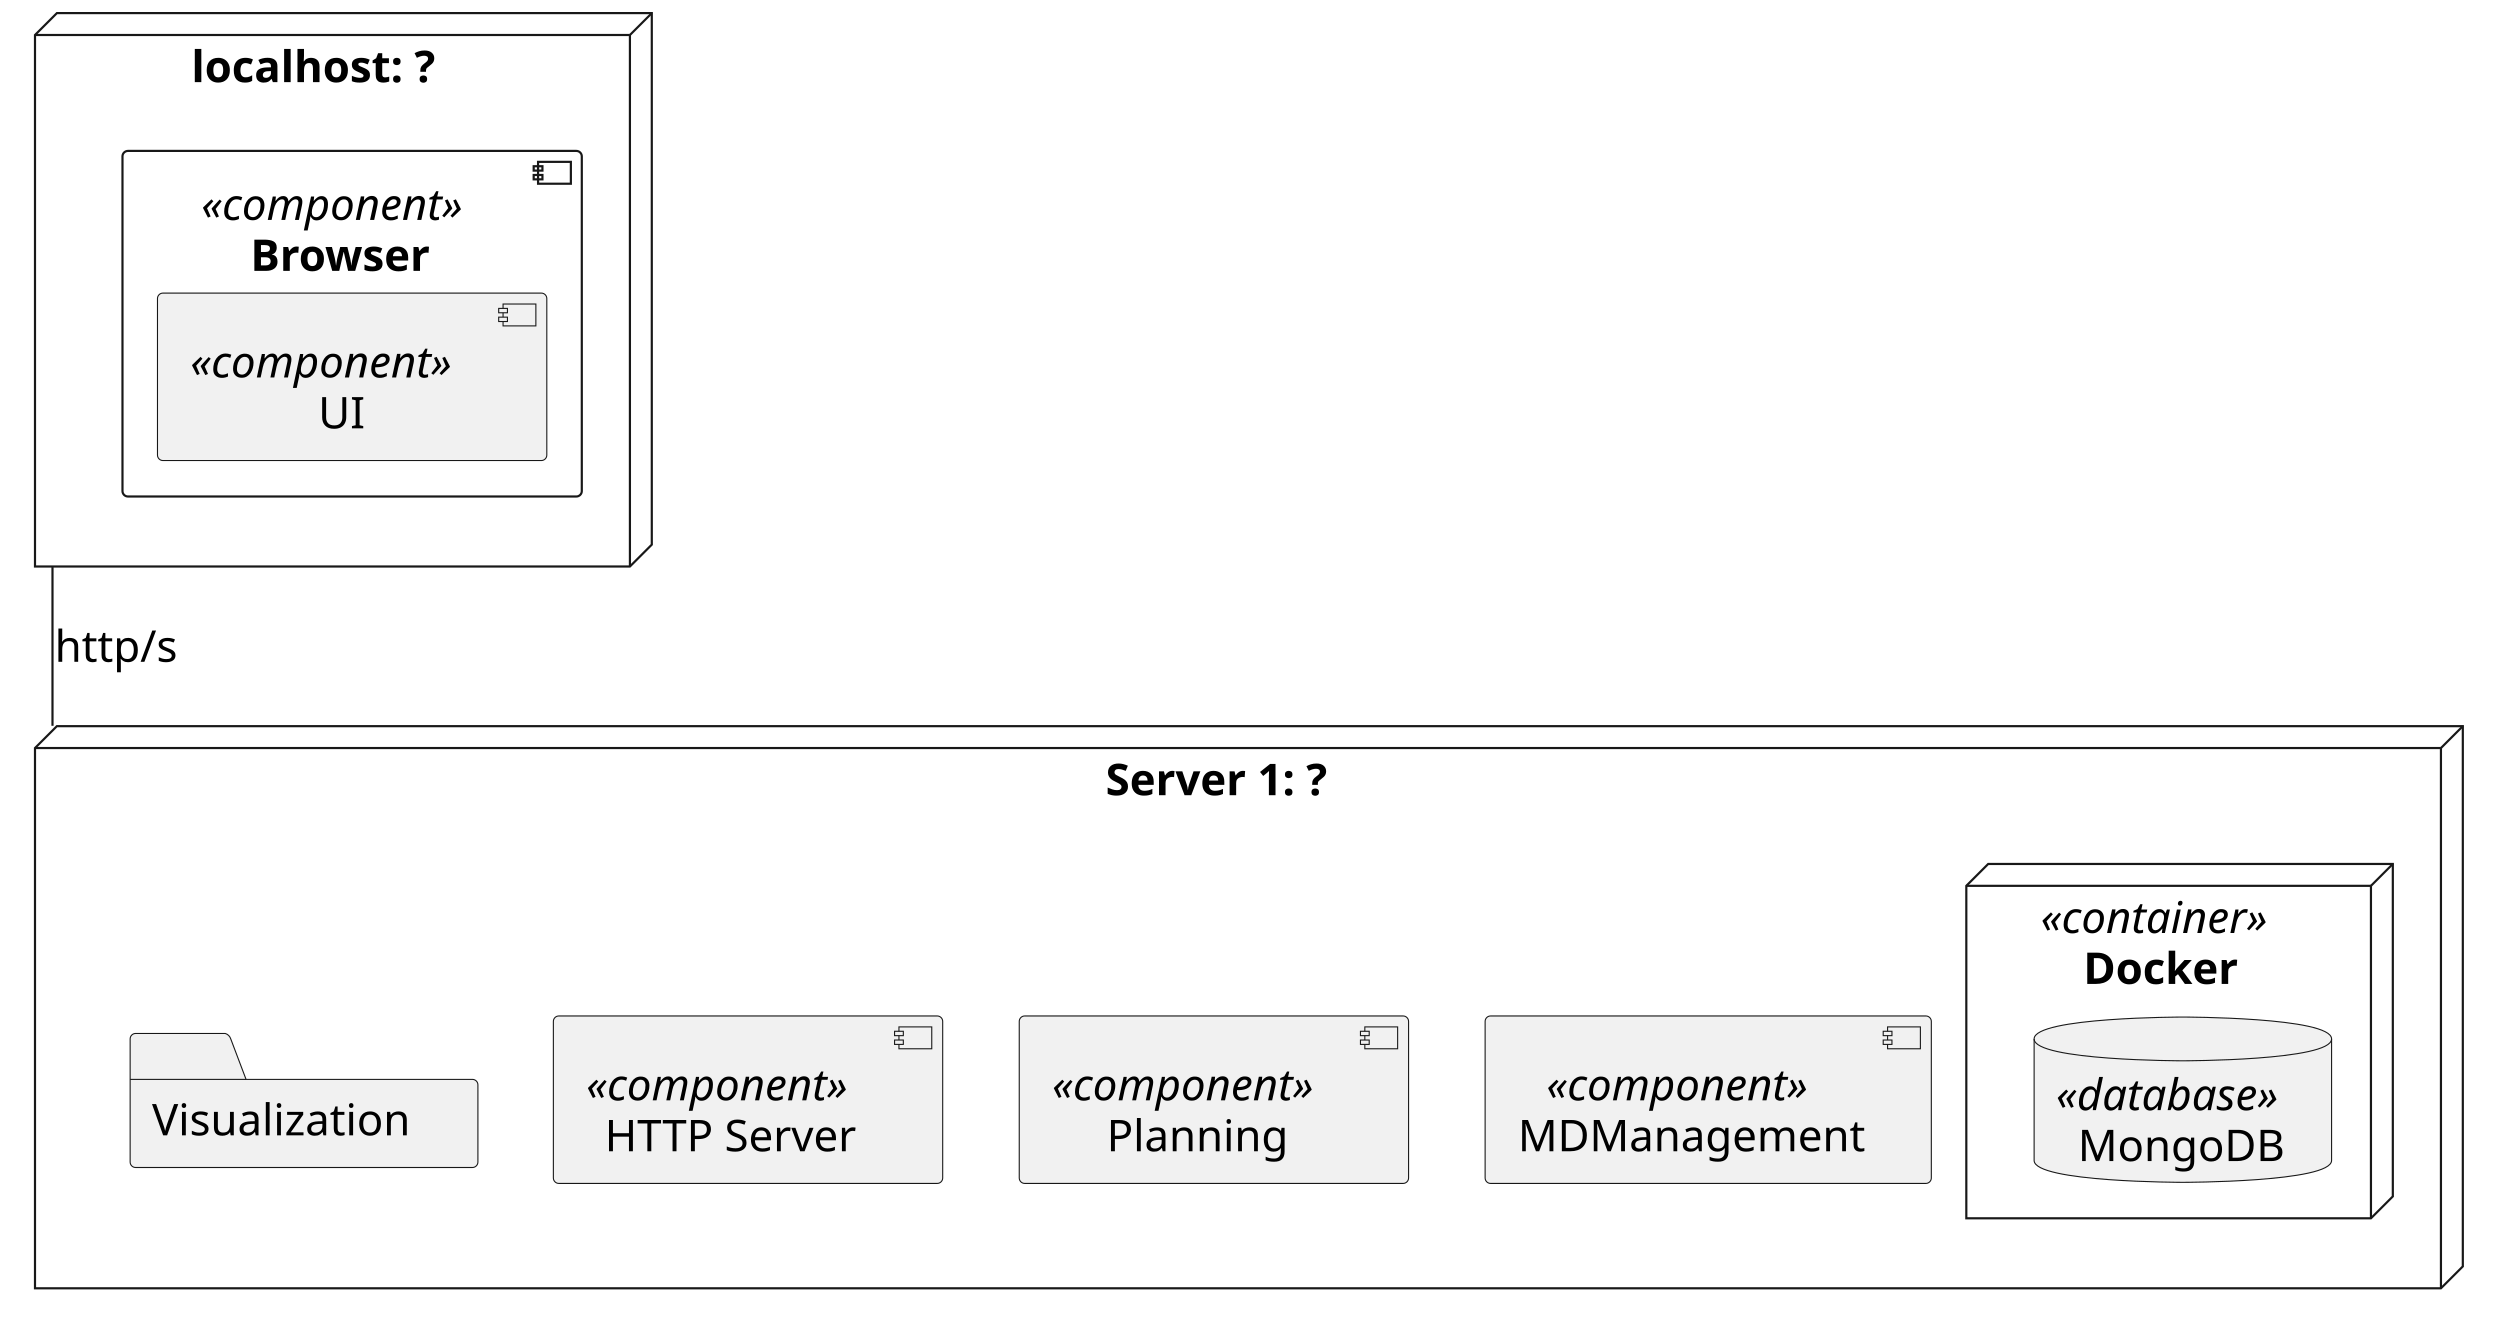
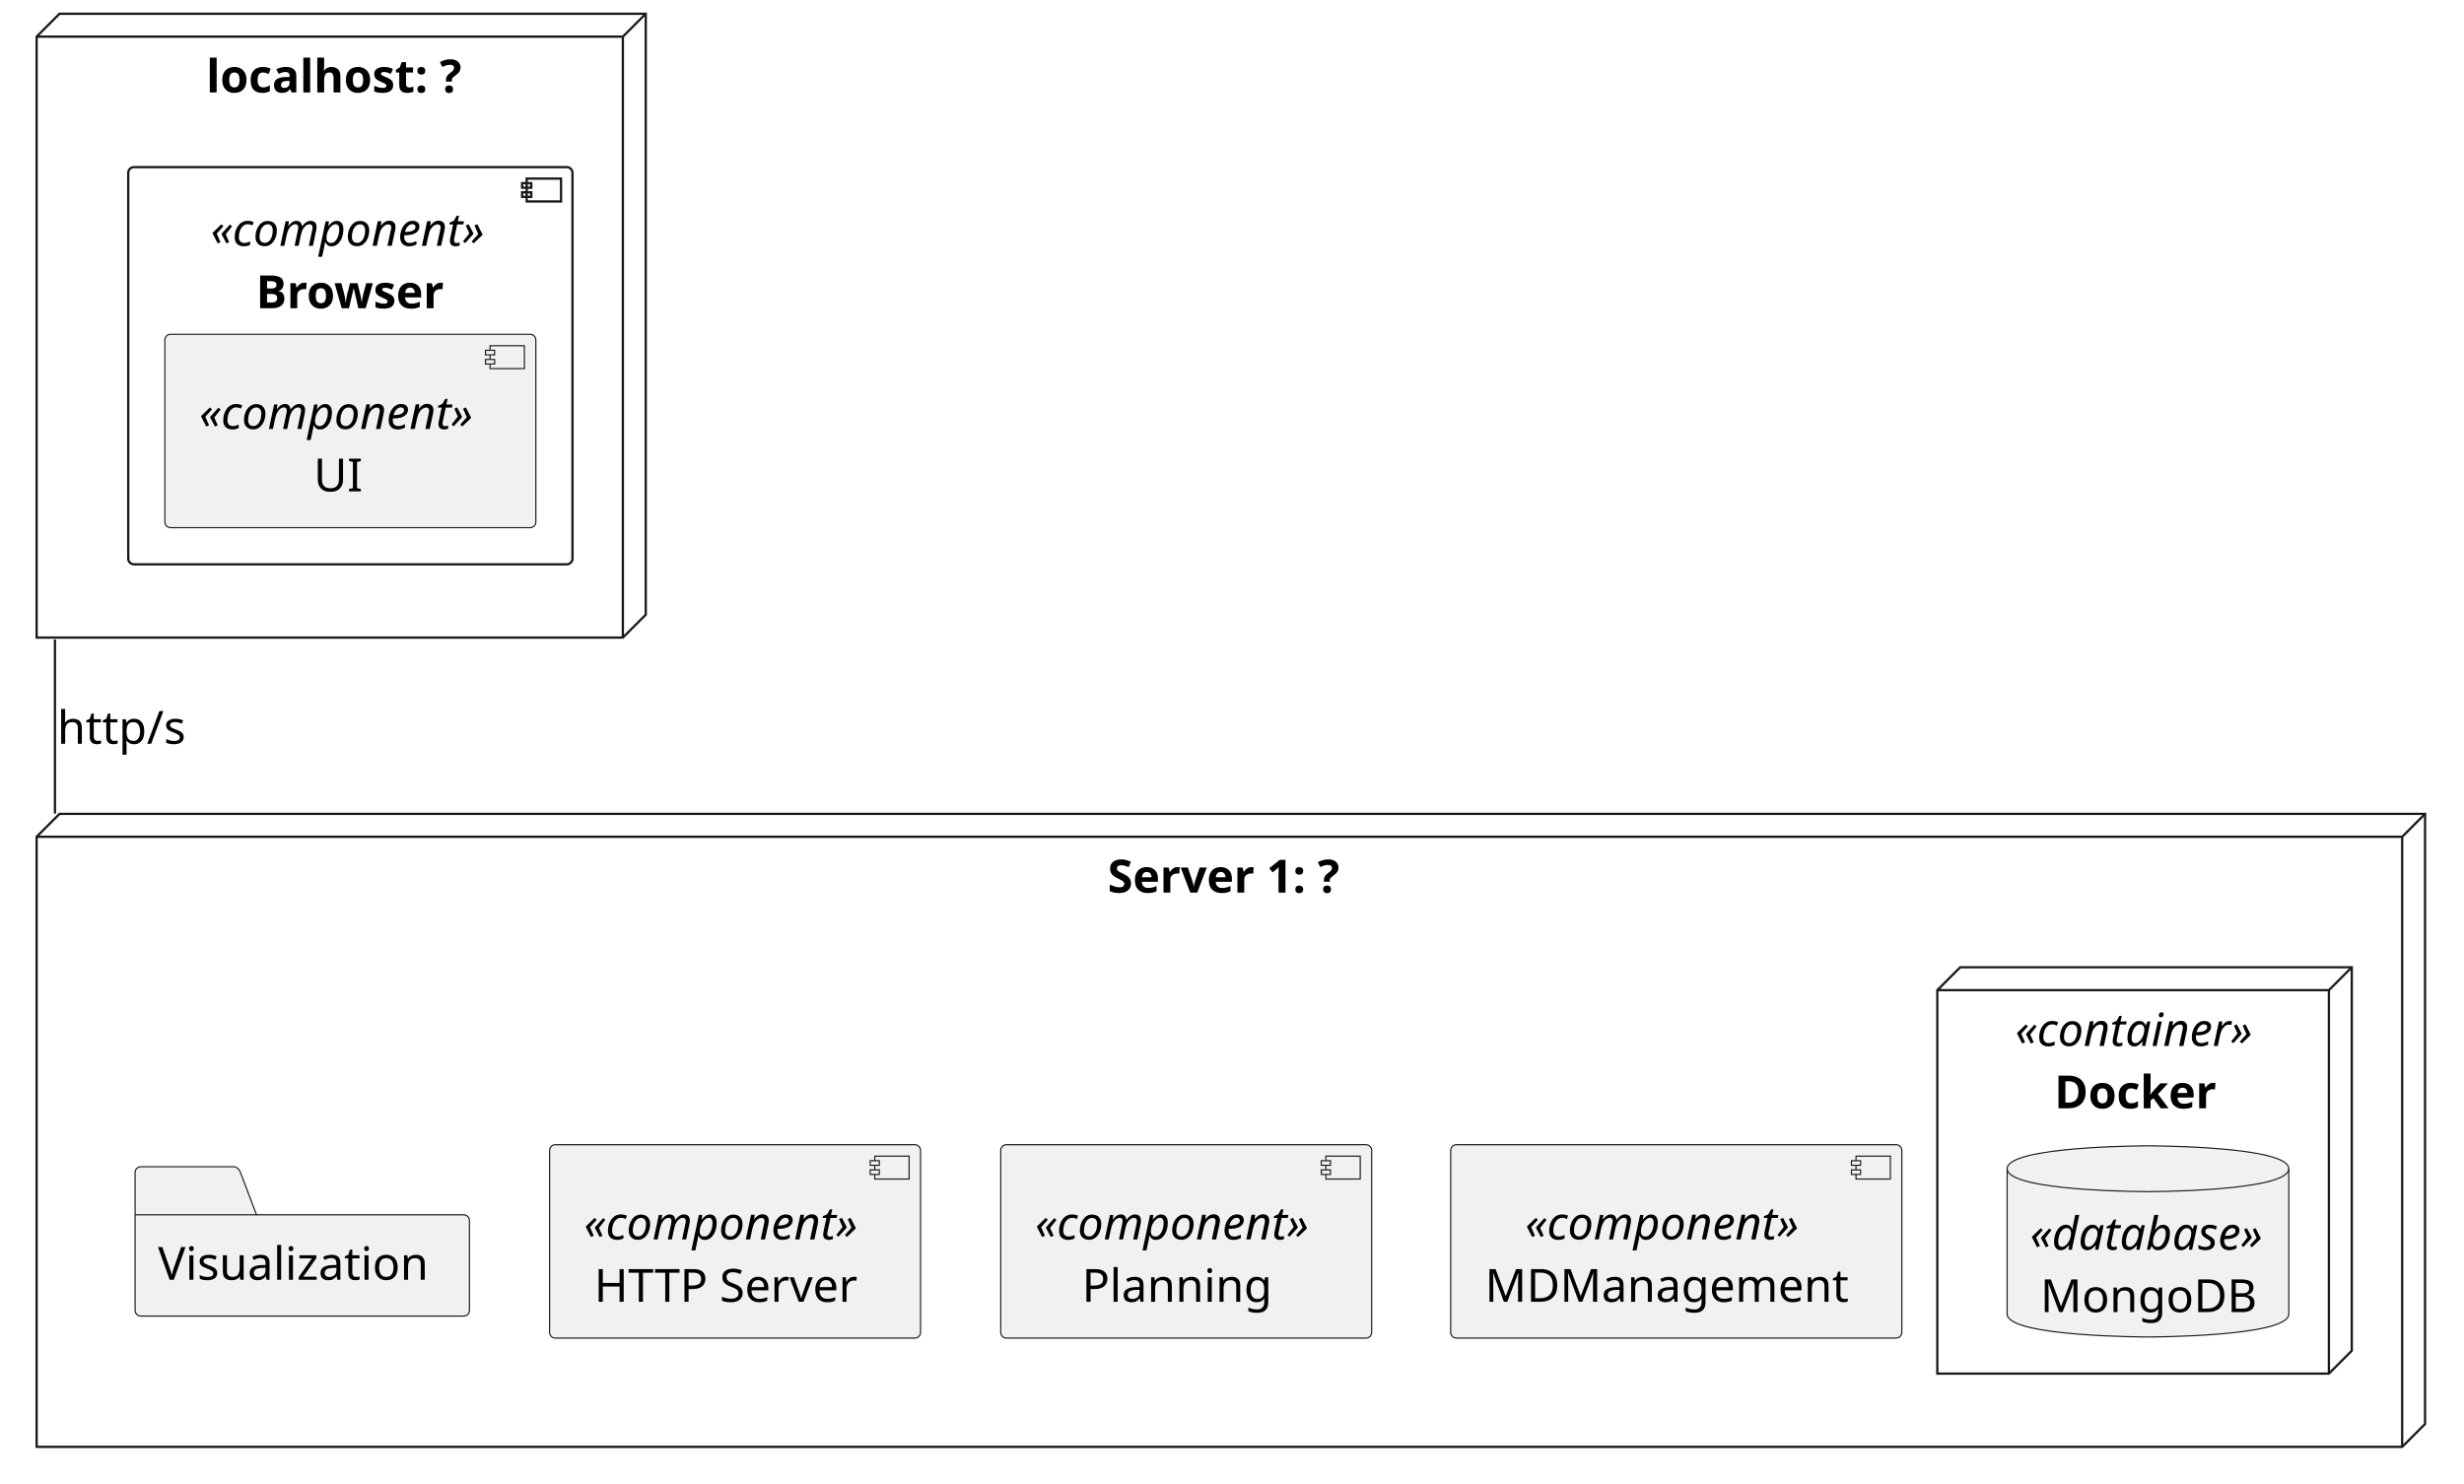
- <svg xmlns="http://www.w3.org/2000/svg" contentStyleType="text/css" height="606px" preserveAspectRatio="none" style="width:1143px;height:606px;background:#FFFFFF;" version="1.1" viewBox="0 0 1143 606" width="1143px" zoomAndPan="magnify">
+ <svg xmlns="http://www.w3.org/2000/svg" contentStyleType="text/css" height="648px" preserveAspectRatio="none" style="width:1076px;height:648px;background:#FFFFFF;" version="1.1" viewBox="0 0 1076 648" width="1076px" zoomAndPan="magnify">
  <defs />
  <g>
    <g id="cluster_LOCAL">
-       <polygon fill="none" points="16,16,26,6,298,6,298,249,288,259,16,259,16,16" style="stroke:#181818;stroke-width:1.0;" />
-       <line style="stroke:#181818;stroke-width:1.0;" x1="288" x2="298" y1="16" y2="6" />
-       <line style="stroke:#181818;stroke-width:1.0;" x1="16" x2="288" y1="16" y2="16" />
-       <line style="stroke:#181818;stroke-width:1.0;" x1="288" x2="288" y1="16" y2="259" />
-       <text fill="#000000" font-family="sans-serif" font-size="20" font-weight="bold" lengthAdjust="spacing" textLength="131" x="87.5" y="37.565">localhost: ?</text>
+       <polygon fill="none" points="16,16,26,6,282,6,282,268.48,272,278.48,16,278.48,16,16" style="stroke:#181818;stroke-width:1.0;" />
+       <line style="stroke:#181818;stroke-width:1.0;" x1="272" x2="282" y1="16" y2="6" />
+       <line style="stroke:#181818;stroke-width:1.0;" x1="16" x2="272" y1="16" y2="16" />
+       <line style="stroke:#181818;stroke-width:1.0;" x1="272" x2="272" y1="16" y2="278.48" />
+       <text fill="#000000" font-family="sans-serif" font-size="20" font-weight="bold" lengthAdjust="spacing" textLength="109.875" x="90.062" y="40.38">localhost: ?</text>
    </g>
    <g id="cluster_B">
-       <rect fill="none" height="158" rx="2.5" ry="2.5" style="stroke:#181818;stroke-width:1.0;" width="210" x="56" y="69" />
-       <rect fill="none" height="10" style="stroke:#181818;stroke-width:1.0;" width="15" x="246" y="74" />
-       <rect fill="none" height="2" style="stroke:#181818;stroke-width:1.0;" width="4" x="244" y="76" />
-       <rect fill="none" height="2" style="stroke:#181818;stroke-width:1.0;" width="4" x="244" y="80" />
-       <text fill="#000000" font-family="sans-serif" font-size="20" font-style="italic" lengthAdjust="spacing" textLength="138" x="92" y="100.564">«component»</text>
-       <text fill="#000000" font-family="sans-serif" font-size="20" font-weight="bold" lengthAdjust="spacing" textLength="93" x="114.5" y="123.846">Browser</text>
+       <rect fill="none" height="173.48" rx="2.5" ry="2.5" style="stroke:#181818;stroke-width:1.0;" width="194" x="56" y="73" />
+       <rect fill="none" height="10" style="stroke:#181818;stroke-width:1.0;" width="15" x="230" y="78" />
+       <rect fill="none" height="2" style="stroke:#181818;stroke-width:1.0;" width="4" x="228" y="80" />
+       <rect fill="none" height="2" style="stroke:#181818;stroke-width:1.0;" width="4" x="228" y="84" />
+       <text fill="#000000" font-family="sans-serif" font-size="20" font-style="italic" lengthAdjust="spacing" textLength="122" x="92" y="107.38">«component»</text>
+       <text fill="#000000" font-family="sans-serif" font-size="20" font-weight="bold" lengthAdjust="spacing" textLength="82.375" x="111.812" y="134.62">Browser</text>
    </g>
    <g id="cluster_S1">
-       <polygon fill="none" points="16,342,26,332,1126,332,1126,579,1116,589,16,589,16,342" style="stroke:#181818;stroke-width:1.0;" />
-       <line style="stroke:#181818;stroke-width:1.0;" x1="1116" x2="1126" y1="342" y2="332" />
-       <line style="stroke:#181818;stroke-width:1.0;" x1="16" x2="1116" y1="342" y2="342" />
-       <line style="stroke:#181818;stroke-width:1.0;" x1="1116" x2="1116" y1="342" y2="589" />
-       <text fill="#000000" font-family="sans-serif" font-size="20" font-weight="bold" lengthAdjust="spacing" textLength="123" x="505.5" y="363.565">Server 1: ?</text>
+       <polygon fill="none" points="16,365.48,26,355.48,1059,355.48,1059,621.96,1049,631.96,16,631.96,16,365.48" style="stroke:#181818;stroke-width:1.0;" />
+       <line style="stroke:#181818;stroke-width:1.0;" x1="1049" x2="1059" y1="365.48" y2="355.48" />
+       <line style="stroke:#181818;stroke-width:1.0;" x1="16" x2="1049" y1="365.48" y2="365.48" />
+       <line style="stroke:#181818;stroke-width:1.0;" x1="1049" x2="1049" y1="365.48" y2="631.96" />
+       <text fill="#000000" font-family="sans-serif" font-size="20" font-weight="bold" lengthAdjust="spacing" textLength="99.625" x="483.688" y="389.86">Server 1: ?</text>
    </g>
    <g id="cluster_Docker">
-       <polygon fill="none" points="899,405,909,395,1094,395,1094,547,1084,557,899,557,899,405" style="stroke:#181818;stroke-width:1.0;" />
-       <line style="stroke:#181818;stroke-width:1.0;" x1="1084" x2="1094" y1="405" y2="395" />
-       <line style="stroke:#181818;stroke-width:1.0;" x1="899" x2="1084" y1="405" y2="405" />
-       <line style="stroke:#181818;stroke-width:1.0;" x1="1084" x2="1084" y1="405" y2="557" />
-       <text fill="#000000" font-family="sans-serif" font-size="20" font-style="italic" lengthAdjust="spacing" textLength="119" x="933" y="426.565">«container»</text>
-       <text fill="#000000" font-family="sans-serif" font-size="20" font-weight="bold" lengthAdjust="spacing" textLength="80" x="952.5" y="449.846">Docker</text>
+       <polygon fill="none" points="846,432.48,856,422.48,1027,422.48,1027,589.96,1017,599.96,846,599.96,846,432.48" style="stroke:#181818;stroke-width:1.0;" />
+       <line style="stroke:#181818;stroke-width:1.0;" x1="1017" x2="1027" y1="432.48" y2="422.48" />
+       <line style="stroke:#181818;stroke-width:1.0;" x1="846" x2="1017" y1="432.48" y2="432.48" />
+       <line style="stroke:#181818;stroke-width:1.0;" x1="1017" x2="1017" y1="432.48" y2="599.96" />
+       <text fill="#000000" font-family="sans-serif" font-size="20" font-style="italic" lengthAdjust="spacing" textLength="105" x="880" y="456.86">«container»</text>
+       <text fill="#000000" font-family="sans-serif" font-size="20" font-weight="bold" lengthAdjust="spacing" textLength="70.75" x="897.125" y="484.1">Docker</text>
    </g>
    <g id="elem_UI">
-       <rect fill="#F1F1F1" height="76.562" rx="2.5" ry="2.5" style="stroke:#181818;stroke-width:0.5;" width="178" x="72" y="134" />
-       <rect fill="#F1F1F1" height="10" style="stroke:#181818;stroke-width:0.5;" width="15" x="230" y="139" />
-       <rect fill="#F1F1F1" height="2" style="stroke:#181818;stroke-width:0.5;" width="4" x="228" y="141" />
-       <rect fill="#F1F1F1" height="2" style="stroke:#181818;stroke-width:0.5;" width="4" x="228" y="145" />
-       <text fill="#000000" font-family="sans-serif" font-size="20" font-style="italic" lengthAdjust="spacing" textLength="138" x="87" y="172.565">«component»</text>
-       <text fill="#000000" font-family="sans-serif" font-size="20" lengthAdjust="spacing" textLength="21" x="145.5" y="195.846">UI</text>
+       <rect fill="#F1F1F1" height="84.48" rx="2.5" ry="2.5" style="stroke:#181818;stroke-width:0.5;" width="162" x="72" y="146" />
+       <rect fill="#F1F1F1" height="10" style="stroke:#181818;stroke-width:0.5;" width="15" x="214" y="151" />
+       <rect fill="#F1F1F1" height="2" style="stroke:#181818;stroke-width:0.5;" width="4" x="212" y="153" />
+       <rect fill="#F1F1F1" height="2" style="stroke:#181818;stroke-width:0.5;" width="4" x="212" y="157" />
+       <text fill="#000000" font-family="sans-serif" font-size="20" font-style="italic" lengthAdjust="spacing" textLength="122" x="87" y="187.38">«component»</text>
+       <text fill="#000000" font-family="sans-serif" font-size="20" lengthAdjust="spacing" textLength="22" x="137" y="214.62">UI</text>
    </g>
    <g id="elem_MDM">
-       <rect fill="#F1F1F1" height="76.562" rx="2.5" ry="2.5" style="stroke:#181818;stroke-width:0.5;" width="204" x="679" y="464.5" />
-       <rect fill="#F1F1F1" height="10" style="stroke:#181818;stroke-width:0.5;" width="15" x="863" y="469.5" />
-       <rect fill="#F1F1F1" height="2" style="stroke:#181818;stroke-width:0.5;" width="4" x="861" y="471.5" />
-       <rect fill="#F1F1F1" height="2" style="stroke:#181818;stroke-width:0.5;" width="4" x="861" y="475.5" />
-       <text fill="#000000" font-family="sans-serif" font-size="20" font-style="italic" lengthAdjust="spacing" textLength="138" x="707" y="503.065">«component»</text>
-       <text fill="#000000" font-family="sans-serif" font-size="20" lengthAdjust="spacing" textLength="164" x="694" y="526.346">MDManagement</text>
+       <rect fill="#F1F1F1" height="84.48" rx="2.5" ry="2.5" style="stroke:#181818;stroke-width:0.5;" width="197" x="633.5" y="499.98" />
+       <rect fill="#F1F1F1" height="10" style="stroke:#181818;stroke-width:0.5;" width="15" x="810.5" y="504.98" />
+       <rect fill="#F1F1F1" height="2" style="stroke:#181818;stroke-width:0.5;" width="4" x="808.5" y="506.98" />
+       <rect fill="#F1F1F1" height="2" style="stroke:#181818;stroke-width:0.5;" width="4" x="808.5" y="510.98" />
+       <text fill="#000000" font-family="sans-serif" font-size="20" font-style="italic" lengthAdjust="spacing" textLength="122" x="666" y="541.36">«component»</text>
+       <text fill="#000000" font-family="sans-serif" font-size="20" lengthAdjust="spacing" textLength="157" x="648.5" y="568.6">MDManagement</text>
    </g>
    <g id="elem_P">
-       <rect fill="#F1F1F1" height="76.562" rx="2.5" ry="2.5" style="stroke:#181818;stroke-width:0.5;" width="178" x="466" y="464.5" />
-       <rect fill="#F1F1F1" height="10" style="stroke:#181818;stroke-width:0.5;" width="15" x="624" y="469.5" />
-       <rect fill="#F1F1F1" height="2" style="stroke:#181818;stroke-width:0.5;" width="4" x="622" y="471.5" />
-       <rect fill="#F1F1F1" height="2" style="stroke:#181818;stroke-width:0.5;" width="4" x="622" y="475.5" />
-       <text fill="#000000" font-family="sans-serif" font-size="20" font-style="italic" lengthAdjust="spacing" textLength="138" x="481" y="503.065">«component»</text>
-       <text fill="#000000" font-family="sans-serif" font-size="20" lengthAdjust="spacing" textLength="88" x="506" y="526.346">Planning</text>
+       <rect fill="#F1F1F1" height="84.48" rx="2.5" ry="2.5" style="stroke:#181818;stroke-width:0.5;" width="162" x="437" y="499.98" />
+       <rect fill="#F1F1F1" height="10" style="stroke:#181818;stroke-width:0.5;" width="15" x="579" y="504.98" />
+       <rect fill="#F1F1F1" height="2" style="stroke:#181818;stroke-width:0.5;" width="4" x="577" y="506.98" />
+       <rect fill="#F1F1F1" height="2" style="stroke:#181818;stroke-width:0.5;" width="4" x="577" y="510.98" />
+       <text fill="#000000" font-family="sans-serif" font-size="20" font-style="italic" lengthAdjust="spacing" textLength="122" x="452" y="541.36">«component»</text>
+       <text fill="#000000" font-family="sans-serif" font-size="20" lengthAdjust="spacing" textLength="81" x="472.5" y="568.6">Planning</text>
    </g>
    <g id="elem_SERV">
-       <rect fill="#F1F1F1" height="76.562" rx="2.5" ry="2.5" style="stroke:#181818;stroke-width:0.5;" width="178" x="253" y="464.5" />
-       <rect fill="#F1F1F1" height="10" style="stroke:#181818;stroke-width:0.5;" width="15" x="411" y="469.5" />
-       <rect fill="#F1F1F1" height="2" style="stroke:#181818;stroke-width:0.5;" width="4" x="409" y="471.5" />
-       <rect fill="#F1F1F1" height="2" style="stroke:#181818;stroke-width:0.5;" width="4" x="409" y="475.5" />
-       <text fill="#000000" font-family="sans-serif" font-size="20" font-style="italic" lengthAdjust="spacing" textLength="138" x="268" y="503.065">«component»</text>
-       <text fill="#000000" font-family="sans-serif" font-size="20" lengthAdjust="spacing" textLength="121" x="276.5" y="526.346">HTTP Server</text>
+       <rect fill="#F1F1F1" height="84.48" rx="2.5" ry="2.5" style="stroke:#181818;stroke-width:0.5;" width="162" x="240" y="499.98" />
+       <rect fill="#F1F1F1" height="10" style="stroke:#181818;stroke-width:0.5;" width="15" x="382" y="504.98" />
+       <rect fill="#F1F1F1" height="2" style="stroke:#181818;stroke-width:0.5;" width="4" x="380" y="506.98" />
+       <rect fill="#F1F1F1" height="2" style="stroke:#181818;stroke-width:0.5;" width="4" x="380" y="510.98" />
+       <text fill="#000000" font-family="sans-serif" font-size="20" font-style="italic" lengthAdjust="spacing" textLength="122" x="255" y="541.36">«component»</text>
+       <text fill="#000000" font-family="sans-serif" font-size="20" lengthAdjust="spacing" textLength="113" x="259.5" y="568.6">HTTP Server</text>
    </g>
    <g id="elem_V">
-       <path d="M62,472.5 L103,472.5 A3.75,3.75 0 0 1 105.5,475 L112.5,493.5 L216,493.5 A2.5,2.5 0 0 1 218.5,496 L218.5,531.281 A2.5,2.5 0 0 1 216,533.781 L62,533.781 A2.5,2.5 0 0 1 59.5,531.281 L59.5,475 A2.5,2.5 0 0 1 62,472.5 " fill="#F1F1F1" style="stroke:#181818;stroke-width:0.5;" />
-       <line style="stroke:#181818;stroke-width:0.5;" x1="59.5" x2="112.5" y1="493.5" y2="493.5" />
-       <text fill="#000000" font-family="sans-serif" font-size="20" lengthAdjust="spacing" textLength="129" x="69.5" y="519.064">Visualization</text>
+       <path d="M61.5,509.6 L102.5,509.6 A3.75,3.75 0 0 1 105,512.1 L112,530.6 L202.5,530.6 A2.5,2.5 0 0 1 205,533.1 L205,572.34 A2.5,2.5 0 0 1 202.5,574.84 L61.5,574.84 A2.5,2.5 0 0 1 59,572.34 L59,512.1 A2.5,2.5 0 0 1 61.5,509.6 " fill="#F1F1F1" style="stroke:#181818;stroke-width:0.5;" />
+       <line style="stroke:#181818;stroke-width:0.5;" x1="59" x2="112" y1="530.6" y2="530.6" />
+       <text fill="#000000" font-family="sans-serif" font-size="20" lengthAdjust="spacing" textLength="116" x="69" y="558.98">Visualization</text>
    </g>
    <g id="elem_DB">
-       <path d="M930,475 C930,465 998,465 998,465 C998,465 1066,465 1066,475 L1066,530.562 C1066,540.562 998,540.562 998,540.562 C998,540.562 930,540.562 930,530.562 L930,475 " fill="#F1F1F1" style="stroke:#181818;stroke-width:0.5;" />
-       <path d="M930,475 C930,485 998,485 998,485 C998,485 1066,485 1066,475 " fill="none" style="stroke:#181818;stroke-width:0.5;" />
-       <text fill="#000000" font-family="sans-serif" font-size="20" font-style="italic" lengthAdjust="spacing" textLength="116" x="940" y="507.565">«database»</text>
-       <text fill="#000000" font-family="sans-serif" font-size="20" lengthAdjust="spacing" textLength="96" x="950" y="530.846">MongoDB</text>
+       <path d="M876.5,510.48 C876.5,500.48 938,500.48 938,500.48 C938,500.48 999.5,500.48 999.5,510.48 L999.5,573.96 C999.5,583.96 938,583.96 938,583.96 C938,583.96 876.5,583.96 876.5,573.96 L876.5,510.48 " fill="#F1F1F1" style="stroke:#181818;stroke-width:0.5;" />
+       <path d="M876.5,510.48 C876.5,520.48 938,520.48 938,520.48 C938,520.48 999.5,520.48 999.5,510.48 " fill="none" style="stroke:#181818;stroke-width:0.5;" />
+       <text fill="#000000" font-family="sans-serif" font-size="20" font-style="italic" lengthAdjust="spacing" textLength="103" x="886.5" y="545.86">«database»</text>
+       <text fill="#000000" font-family="sans-serif" font-size="20" lengthAdjust="spacing" textLength="94" x="891" y="573.1">MongoDB</text>
    </g>
    <g id="link_LOCAL_S1">
-       <path d="M24,259.255 C24,259.817 24,260.381 24,260.947 C24,262.079 24,263.216 24,264.36 C24,268.935 24,273.606 24,278.353 C24,287.847 24,297.647 24,307.6 C24,312.577 24,317.591 24,322.625 C24,325.142 24,327.664 24,330.188 C24,330.503 24,330.819 24,331.135 C24,331.292 24,331.45 24,331.608 C24,331.687 24,331.766 24,331.845 " fill="none" id="LOCAL-S1" style="stroke:#181818;stroke-width:1.0;" />
-       <text fill="#000000" font-family="sans-serif" font-size="20" lengthAdjust="spacing" textLength="59" x="25" y="302.565">http/s</text>
+       <path d="M24,279.323 C24,281.72 24,284.146 24,286.597 C24,291.499 24,296.503 24,301.59 C24,311.762 24,322.263 24,332.928 C24,338.26 24,343.633 24,349.027 C24,350.375 24,351.725 24,353.075 C24,353.751 24,354.426 24,355.102 C24,355.187 24,355.271 24,355.356 " fill="none" id="LOCAL-S1" style="stroke:#181818;stroke-width:1.0;" />
+       <text fill="#000000" font-family="sans-serif" font-size="20" lengthAdjust="spacing" textLength="55" x="25" y="324.86">http/s</text>
    </g>
  </g>
</svg>
